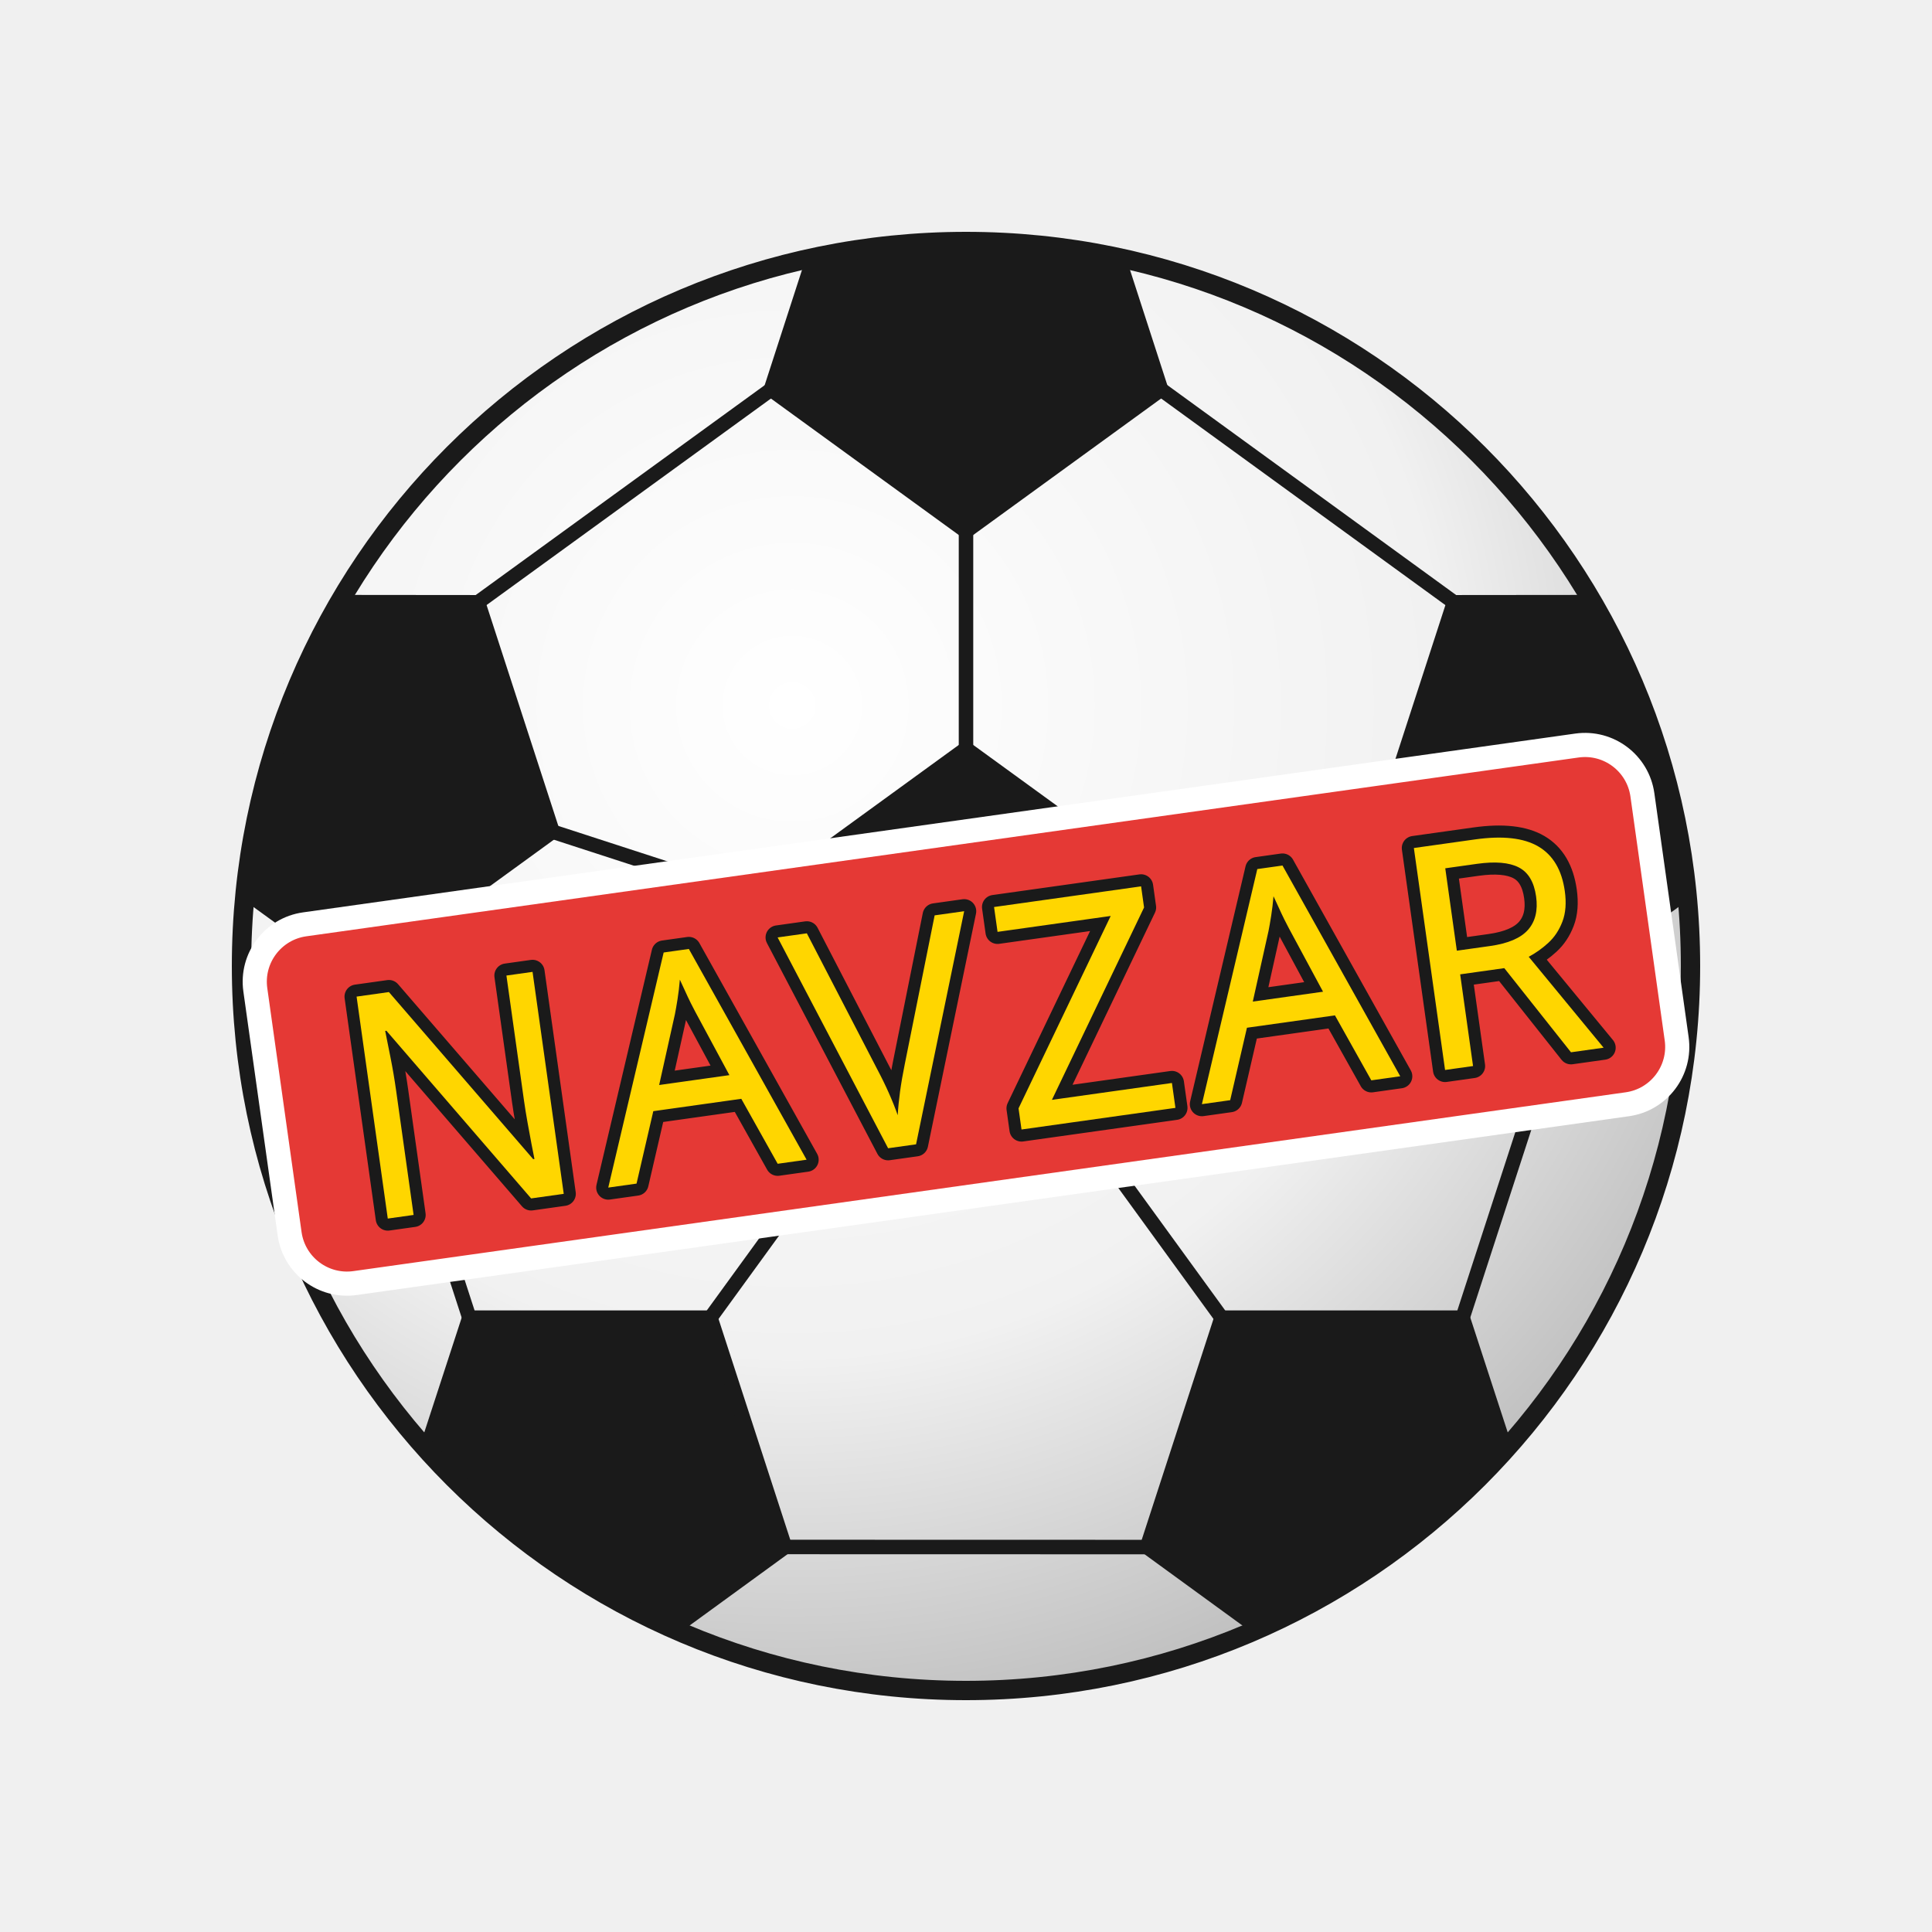
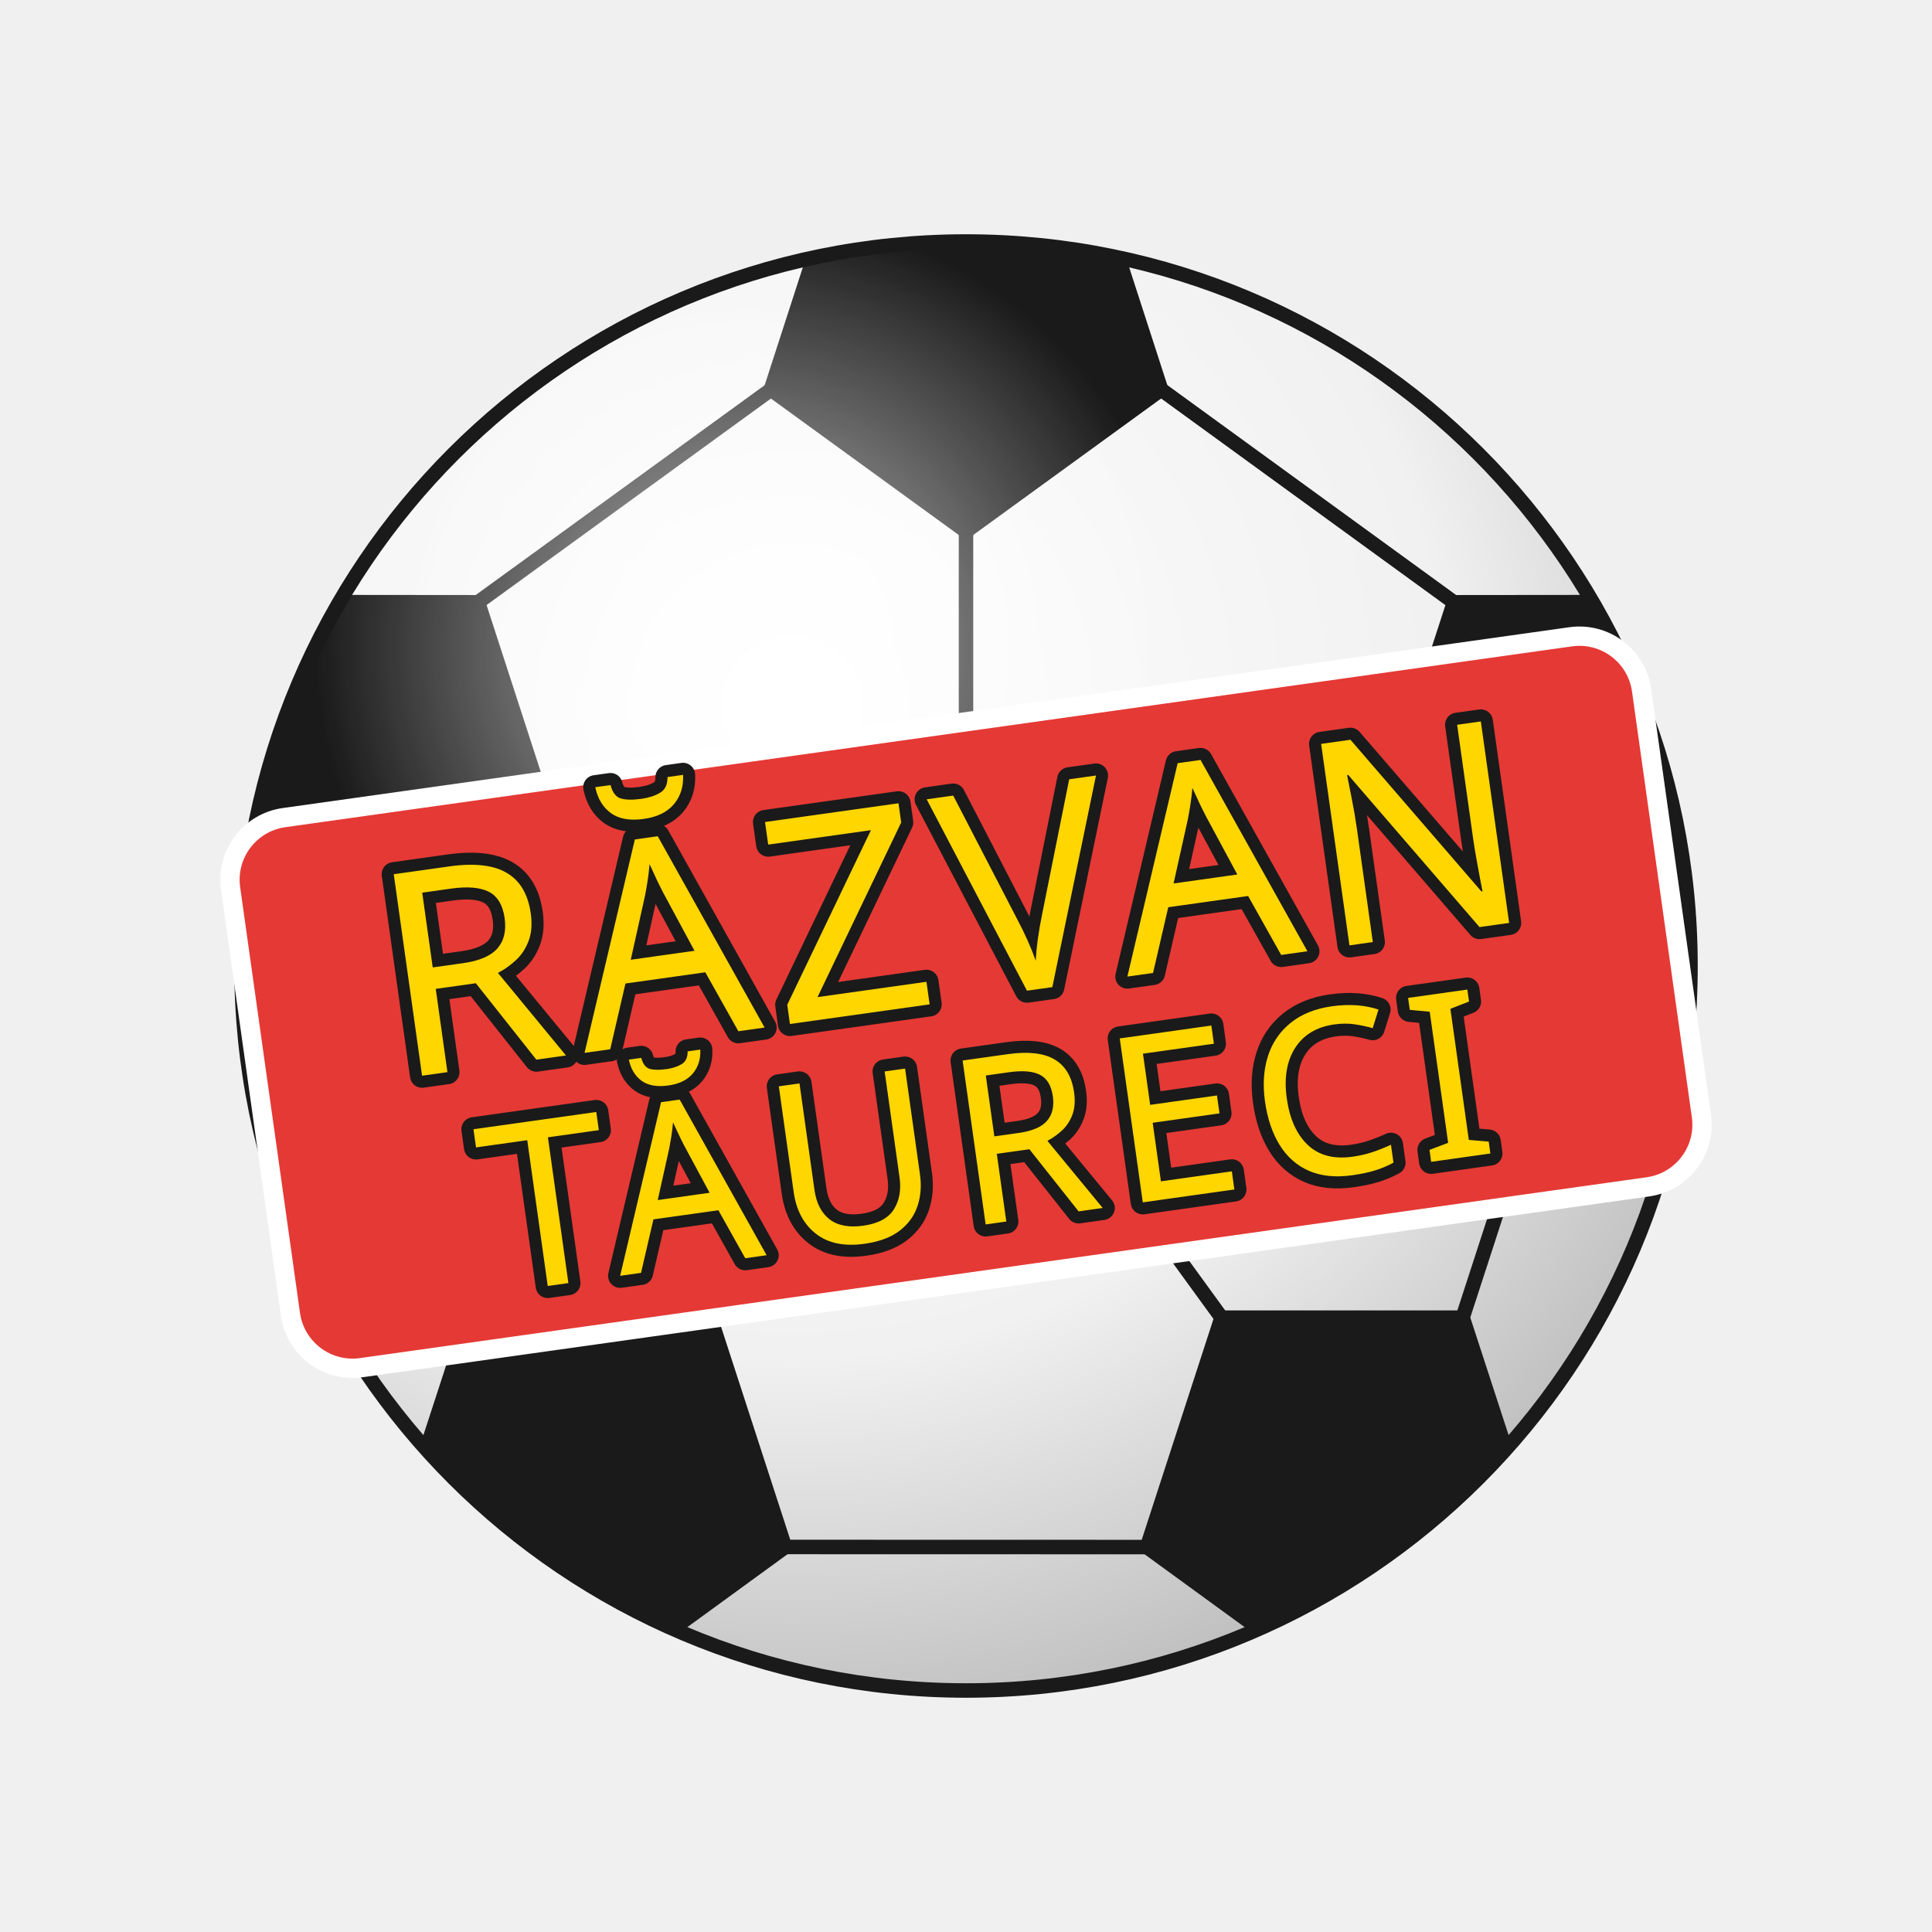
<svg xmlns="http://www.w3.org/2000/svg" xmlns:xlink="http://www.w3.org/1999/xlink" width="700" height="700" viewBox="0 0 800 800">
  <defs>
+     <linearGradient id="grass" x1="0" y1="0" x2="0" y2="1">
+       <stop offset="0" stop-color="#2e9e48" />
+       <stop offset="1" stop-color="#16692b" />
+     </linearGradient>
    <radialGradient id="shade" cx="0.38" cy="0.32" r="0.75">
-       <stop offset="0" stop-color="#fff" />
+       <stop offset="0" stop-color="#ffffff" />
      <stop offset="0.6" stop-color="#f1f1f1" />
      <stop offset="1" stop-color="#b9b9b9" />
    </radialGradient>
-     <clipPath id="bc">
+     <radialGradient id="gloss" cx="0.35" cy="0.28" r="0.3">
+       <stop offset="0" stop-color="#ffffff" stop-opacity="0.75" />
+       <stop offset="1" stop-color="#ffffff" stop-opacity="0" />
+     </radialGradient>
+     <clipPath id="ball">
      <circle cx="400" cy="400" r="300" />
    </clipPath>
    <g id="sector">
      <polygon points="400,220 480.8,161.3 450,66.2 350,66.2 319.2,161.3" fill="#1a1a1a" />
      <line x1="400" y1="310" x2="400" y2="220" />
      <line x1="480.8" y1="161.3" x2="602" y2="249.4" />
    </g>
-     <g id="ball">
-       <circle cx="400" cy="400" r="300" fill="url(#shade)" />
-       <g clip-path="url(#bc)" stroke="#1a1a1a" stroke-width="6" stroke-linejoin="round">
-         <polygon points="400,310 485.6,372.2 452.9,472.8 347.1,472.8 314.4,372.2" fill="#1a1a1a" />
-         <use xlink:href="#sector" />
-         <use xlink:href="#sector" transform="rotate(72 400 400)" />
-         <use xlink:href="#sector" transform="rotate(144 400 400)" />
-         <use xlink:href="#sector" transform="rotate(216 400 400)" />
-         <use xlink:href="#sector" transform="rotate(288 400 400)" />
-       </g>
-       <circle cx="400" cy="400" r="300" fill="none" stroke="#1a1a1a" stroke-width="8" />
-     </g>
  </defs>
-   <use xlink:href="#ball" />
-   <g transform="rotate(-8 400 420)">
-     <rect x="110" y="345" width="580" height="150" rx="24" fill="#e53935" stroke="#fff" stroke-width="10" />
-     <text x="400" y="420" font-family="Impact, 'Arial Black', sans-serif" text-anchor="middle" dominant-baseline="central" paint-order="stroke" stroke-linejoin="round" font-size="130" letter-spacing="6" fill="#ffd600" stroke="#1a1a1a" stroke-width="10">NAVZAR</text>
+   <circle cx="400" cy="400" r="300" fill="url(#shade)" />
+   <g clip-path="url(#ball)" stroke="#1a1a1a" stroke-width="6" stroke-linejoin="round">
+     <polygon points="400,310 485.6,372.2 452.9,472.8 347.1,472.8 314.4,372.2" fill="#1a1a1a" />
+     <use xlink:href="#sector" />
+     <use xlink:href="#sector" transform="rotate(72 400 400)" />
+     <use xlink:href="#sector" transform="rotate(144 400 400)" />
+     <use xlink:href="#sector" transform="rotate(216 400 400)" />
+     <use xlink:href="#sector" transform="rotate(288 400 400)" />
+   </g>
+   <circle cx="400" cy="400" r="300" fill="url(#gloss)" />
+   <circle cx="400" cy="400" r="300" fill="none" stroke="#1a1a1a" stroke-width="6" />
+   <g transform="rotate(-8 400 415)">
+     <rect x="105" y="300" width="590" height="230" rx="26" fill="#e53935" stroke="#ffffff" stroke-width="8" />
+     <text x="400" y="368" text-anchor="middle" dominant-baseline="central" font-family="Impact, 'Arial Black', sans-serif" font-size="118" letter-spacing="6" fill="#ffd600" stroke="#1a1a1a" stroke-width="10" paint-order="stroke" stroke-linejoin="round">RĂZVAN</text>
+     <text x="400" y="470" text-anchor="middle" dominant-baseline="central" font-family="Impact, 'Arial Black', sans-serif" font-size="96" letter-spacing="6" fill="#ffd600" stroke="#1a1a1a" stroke-width="10" paint-order="stroke" stroke-linejoin="round">TĂURECI</text>
  </g>
</svg>
